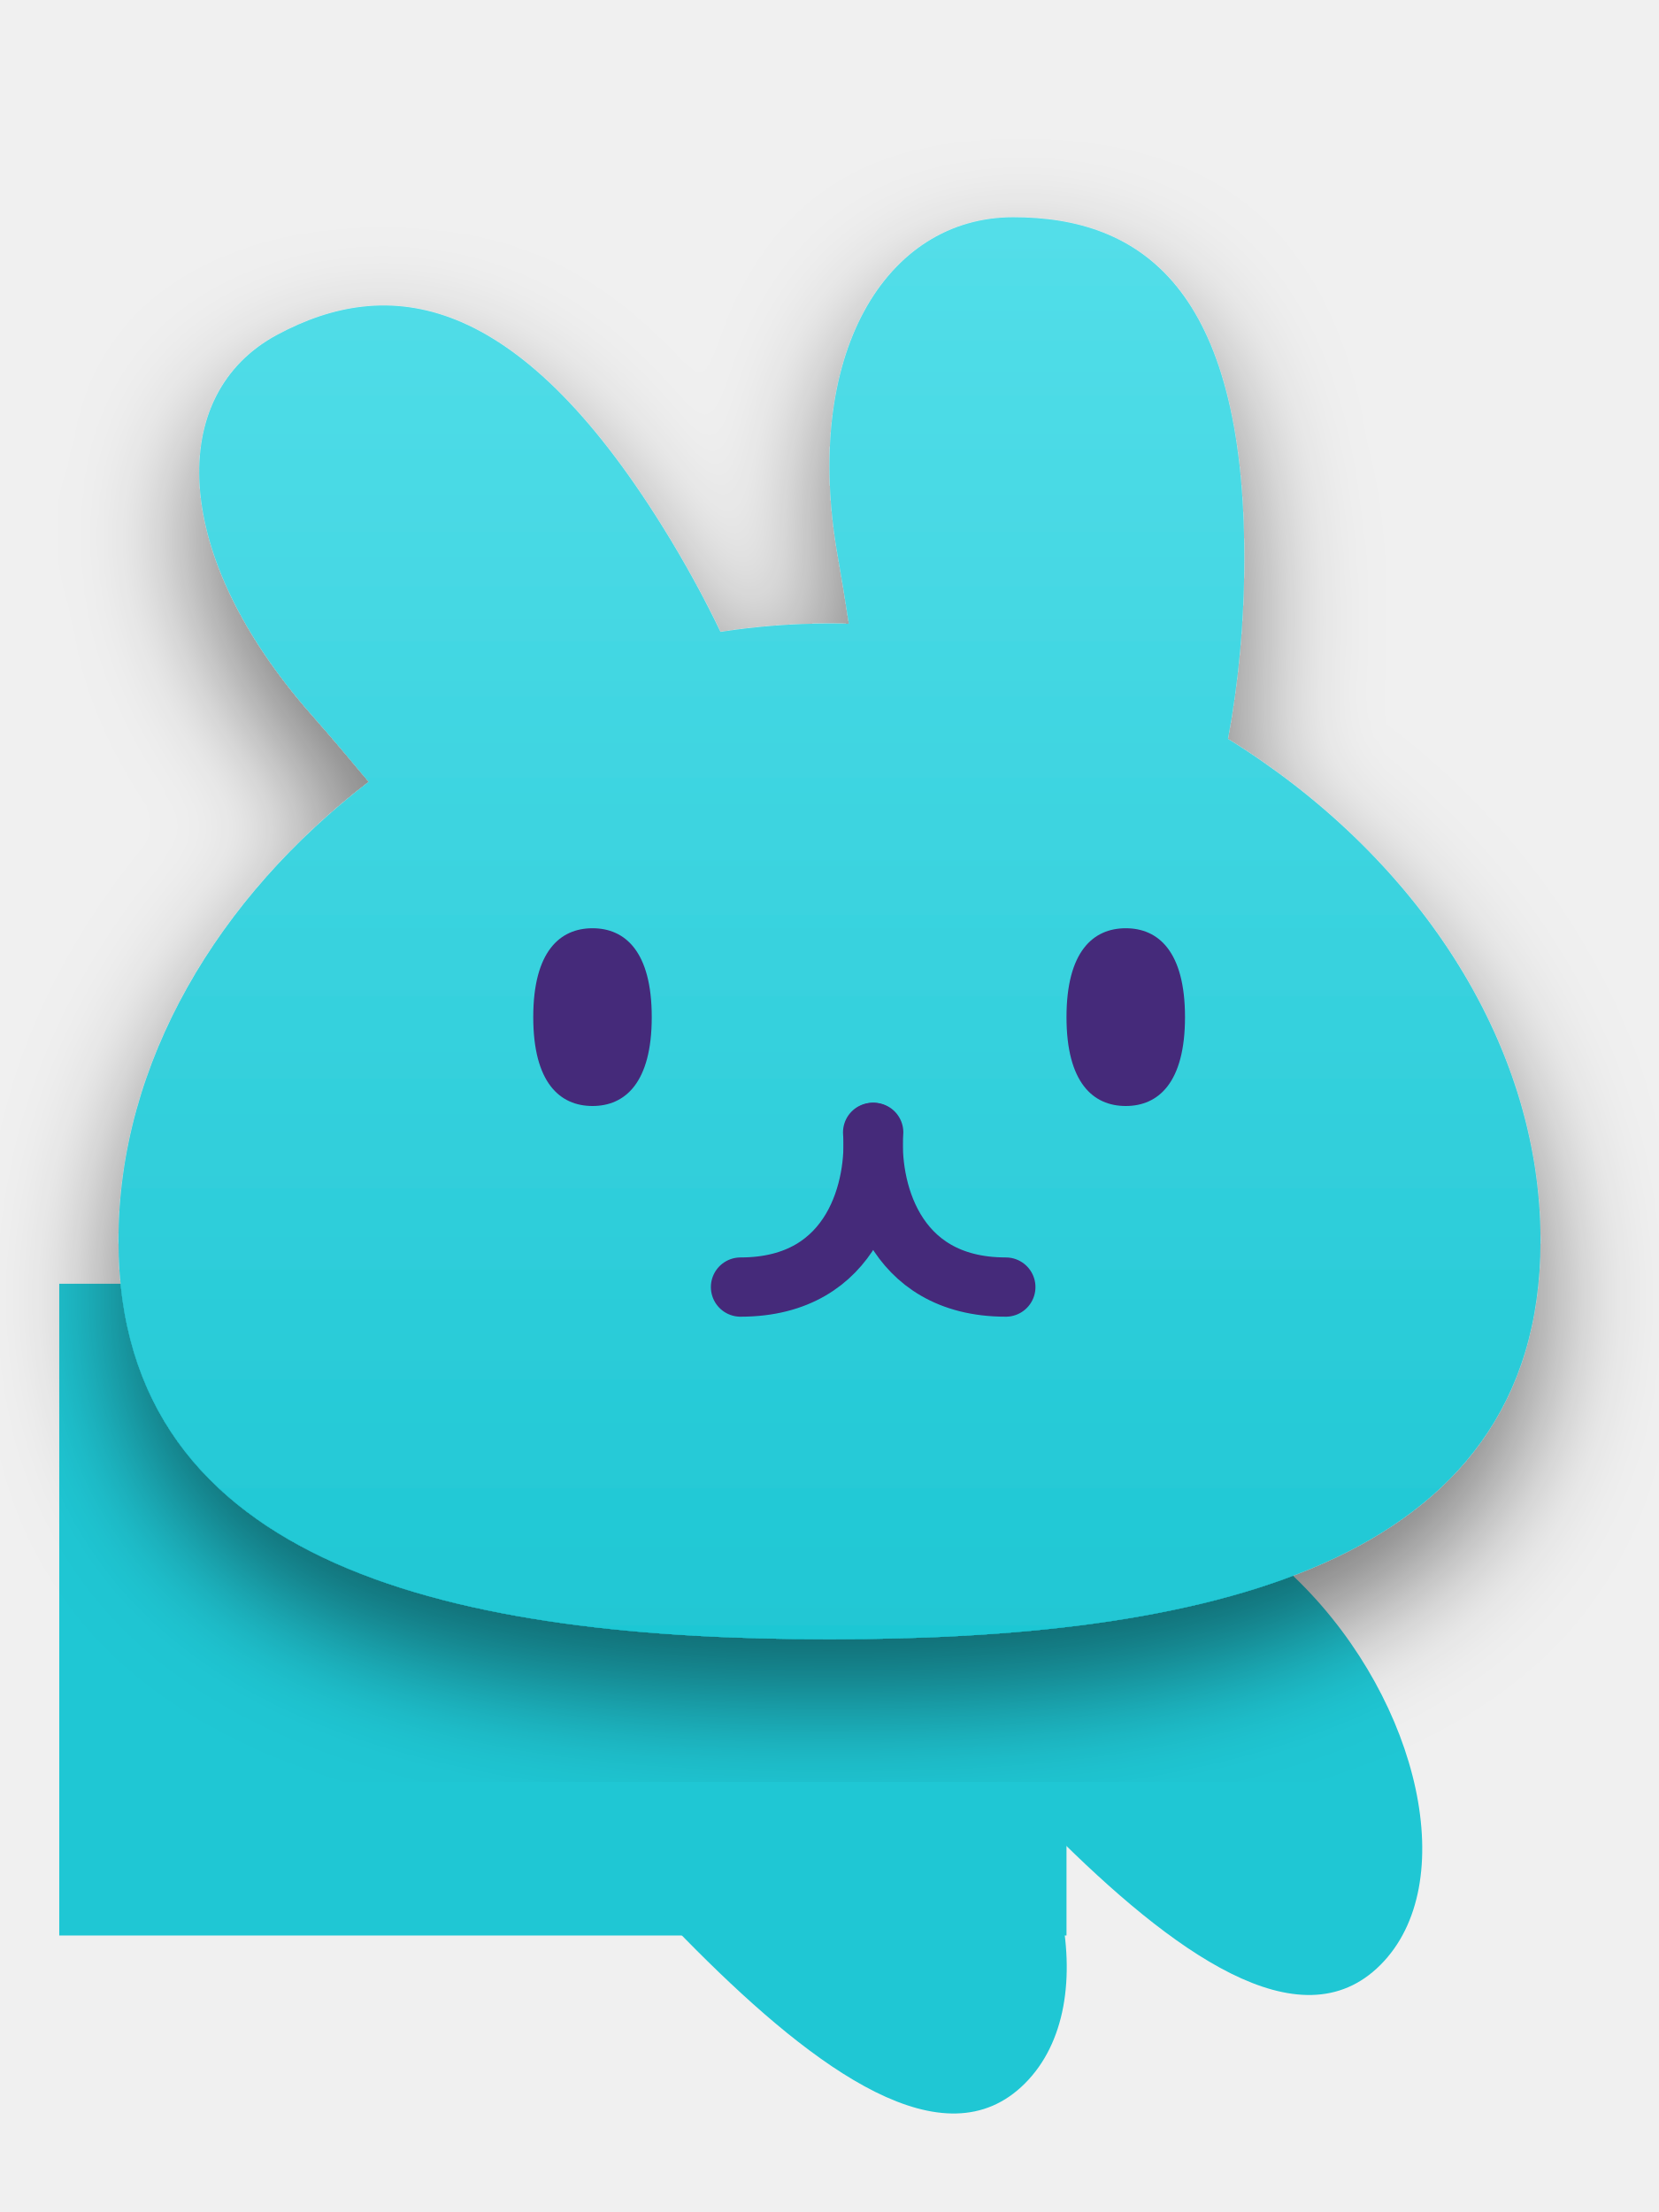
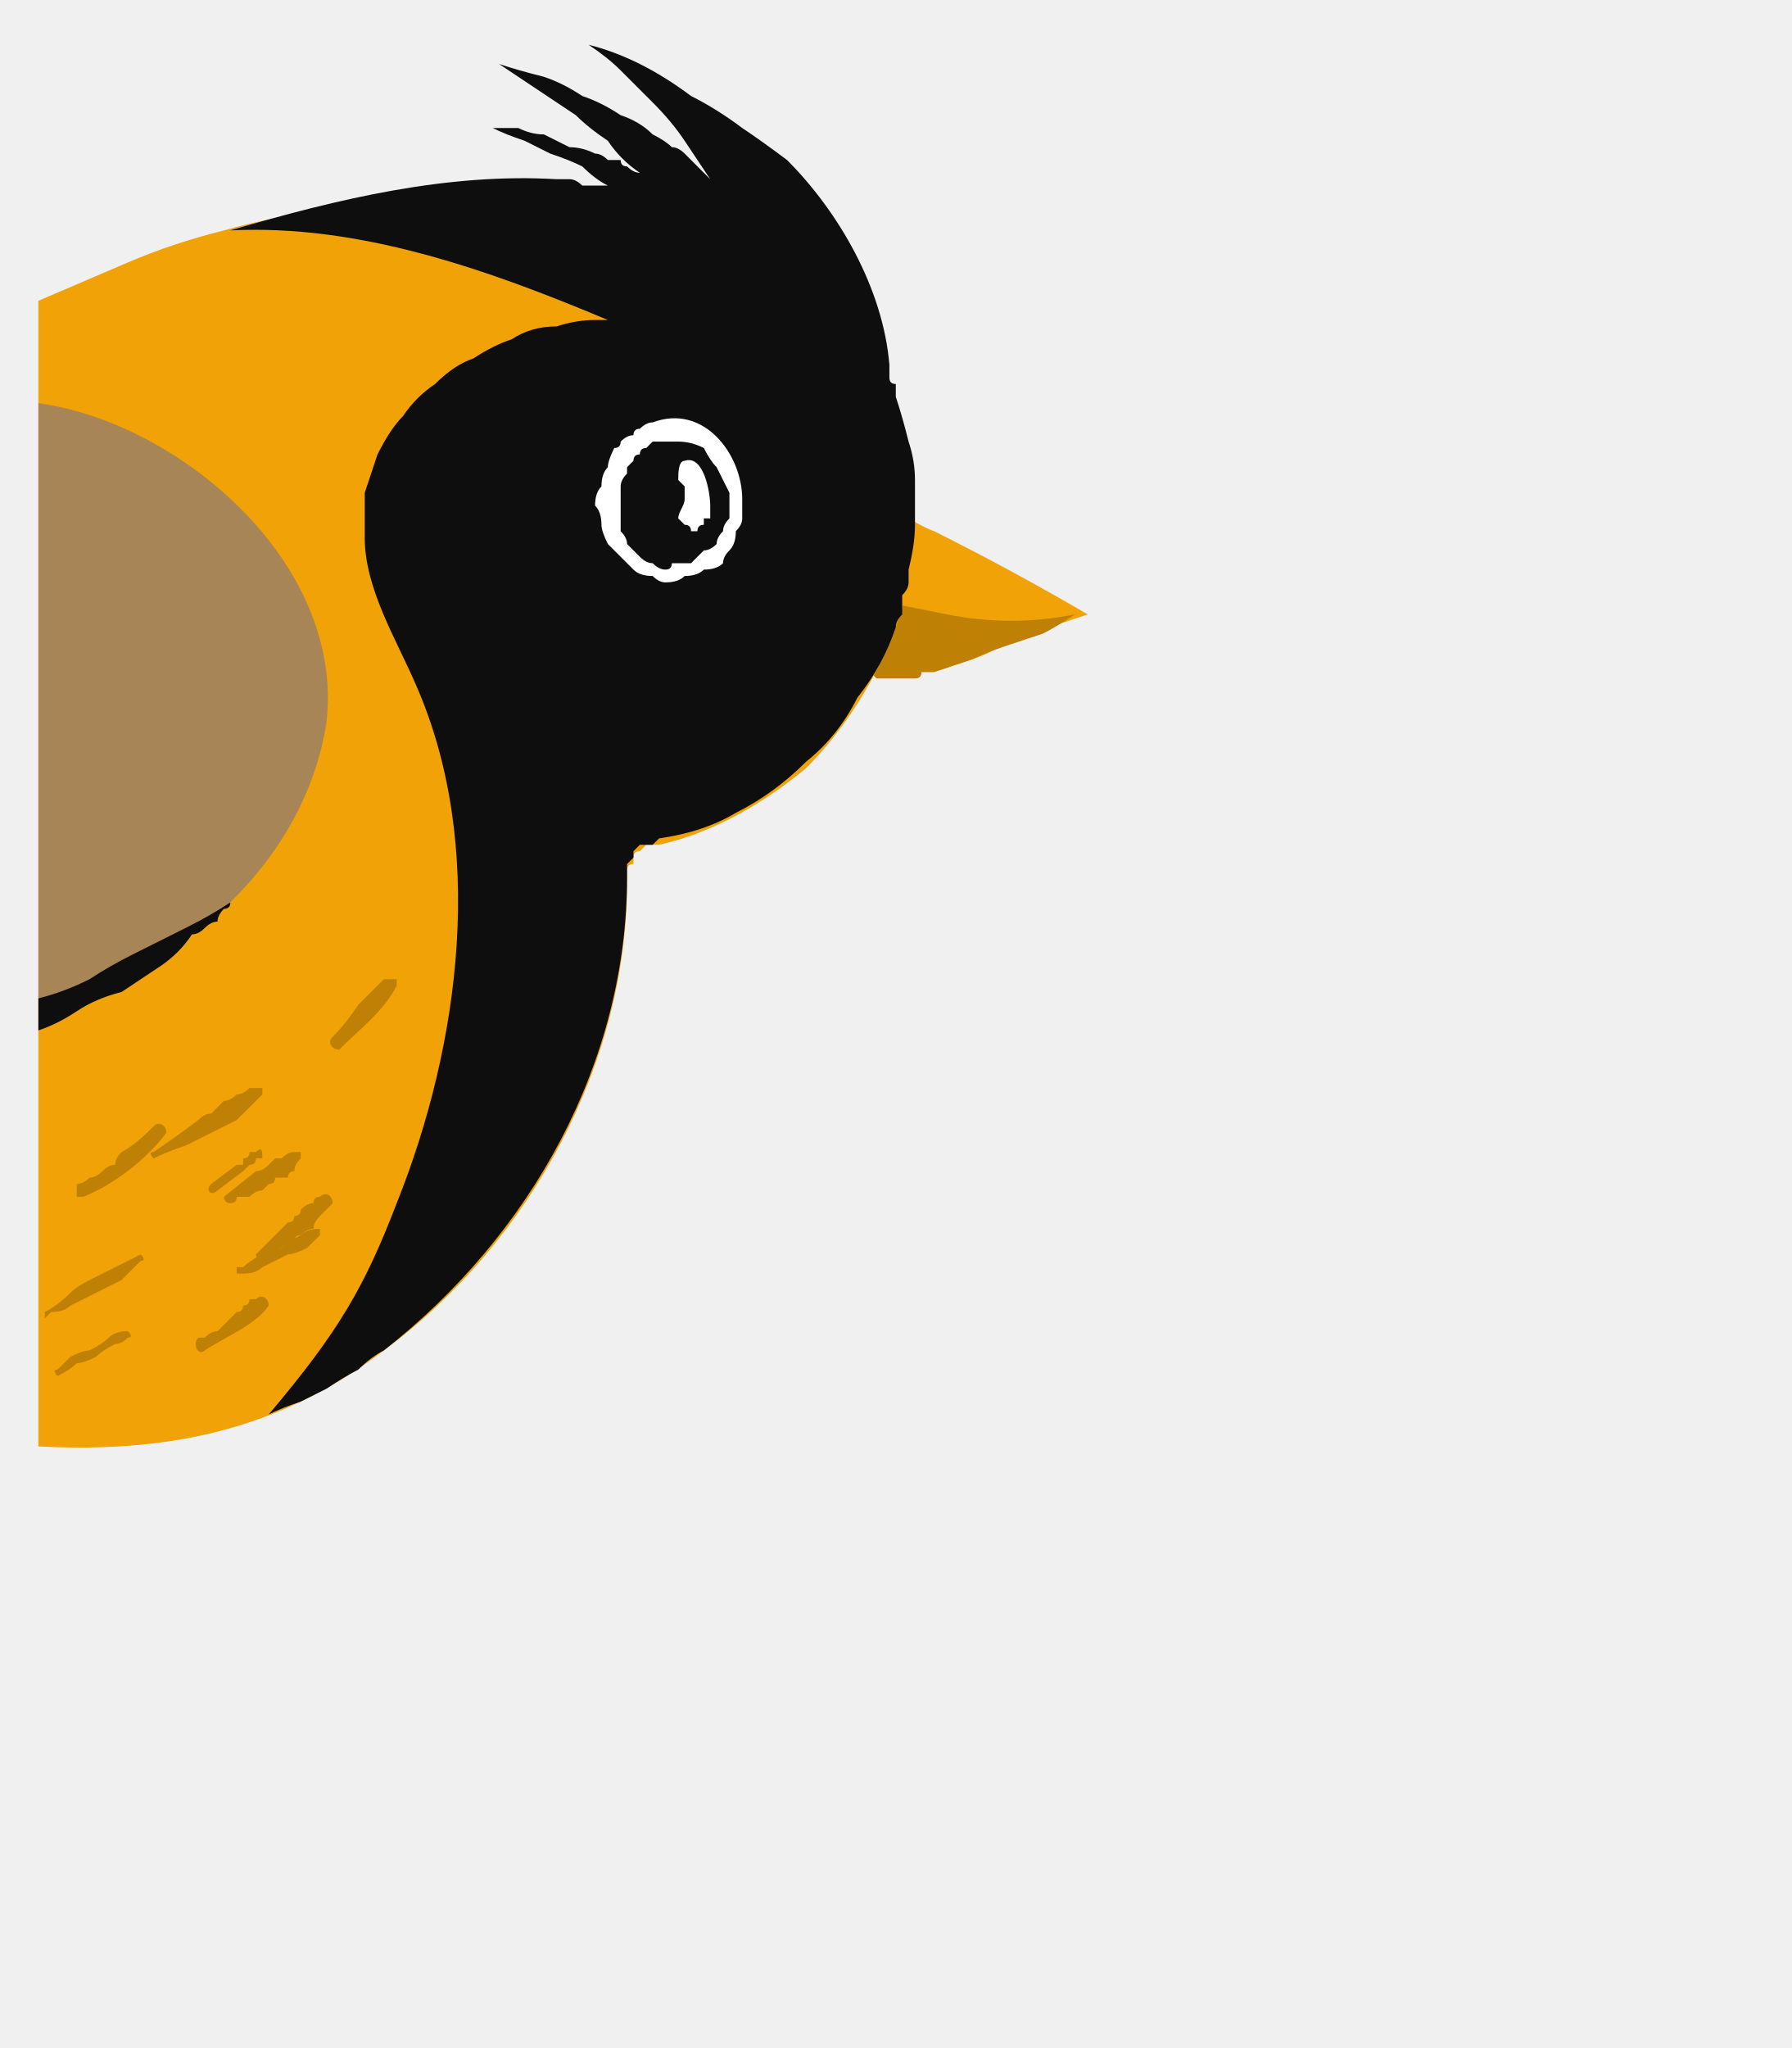
- <svg xmlns="http://www.w3.org/2000/svg" width="24" height="32" viewBox="0 0 28 32" fill="none">
-   <rect x="1" y="19" width="17" height="11" fill="#1FC7D4" />
-   <path d="M9.507 24.706C8.146 26.067 9.738 28.231 11.755 30.249C13.773 32.267 15.938 33.858 17.298 32.497C18.659 31.137 17.968 28.071 15.951 26.053C13.933 24.036 10.868 23.345 9.507 24.706Z" fill="#1FC7D4" />
-   <path d="M15.507 22.706C14.146 24.067 15.738 26.231 17.756 28.249C19.773 30.267 21.938 31.858 23.298 30.497C24.659 29.137 23.968 26.071 21.951 24.053C19.933 22.036 16.868 21.345 15.507 22.706Z" fill="#1FC7D4" />
-   <g filter="url(#filter0_d)">
-     <path fill-rule="evenodd" clip-rule="evenodd" d="M14.146 6.752C14.21 7.109 14.27 7.481 14.328 7.862C14.219 7.859 14.11 7.857 14 7.857C13.38 7.857 12.765 7.905 12.159 7.998C11.879 7.415 11.555 6.822 11.187 6.231C8.699 2.229 6.538 1.987 4.679 2.984C2.819 3.981 2.856 6.676 5.267 9.405C5.581 9.761 5.901 10.14 6.225 10.529C3.69 12.466 2 15.264 2 18.27C2 23.829 7.785 25 14 25C20.215 25 26 23.829 26 18.27C26 14.866 23.832 11.727 20.724 9.805C20.902 8.86 21 7.83 21 6.752C21 2.196 19.255 1 17.102 1C14.95 1 13.526 3.318 14.146 6.752Z" fill="url(#paint0_linear_bunnyhead_main)" />
-   </g>
-   <g transform="translate(2)">
-     <path d="M12.728 16.445C12.796 17.315 12.445 19.056 10.498 19.056" stroke="#452A7A" stroke-linecap="round" />
-     <path d="M12.746 16.445C12.678 17.315 13.03 19.056 14.976 19.056" stroke="#452A7A" stroke-linecap="round" />
-     <path d="M9 14.5C9 15.605 8.552 16 8 16C7.448 16 7 15.605 7 14.5C7 13.395 7.448 13 8 13C8.552 13 9 13.395 9 14.5Z" fill="#452A7A" />
-     <path d="M18 14.5C18 15.605 17.552 16 17 16C16.448 16 16 15.605 16 14.5C16 13.395 16.448 13 17 13C17.552 13 18 13.395 18 14.5Z" fill="#452A7A" />
-   </g>
-   <defs>
-     <filter id="filter0_d">
-       <feFlood flood-opacity="0" result="BackgroundImageFix" />
-       <feColorMatrix in="SourceAlpha" type="matrix" values="0 0 0 0 0 0 0 0 0 0 0 0 0 0 0 0 0 0 127 0" />
-       <feOffset dy="1" />
-       <feGaussianBlur stdDeviation="1" />
-       <feColorMatrix type="matrix" values="0 0 0 0 0 0 0 0 0 0 0 0 0 0 0 0 0 0 0.5 0" />
-       <feBlend mode="normal" in2="BackgroundImageFix" result="effect1_dropShadow" />
-       <feBlend mode="normal" in="SourceGraphic" in2="effect1_dropShadow" result="shape" />
-     </filter>
-     <linearGradient id="paint0_linear_bunnyhead_main" x1="14" y1="1" x2="14" y2="25" gradientUnits="userSpaceOnUse">
-       <stop stop-color="#53DEE9" />
-       <stop offset="1" stop-color="#1FC7D4" />
-     </linearGradient>
-   </defs>
+ <svg xmlns="http://www.w3.org/2000/svg" version="1.2" viewBox="0 0 28 32" width="28" height="32">
+   <style>.A{fill:#f0a206}.B{fill:#bf8006}.C{fill:#fff}.D{fill:#a78556}.E{fill:#0e0e0e}.F{fill:#29235c}</style>
+   <path class="A" d="m17 9.6q-0.3 0.1-0.6 0.2q-0.3 0.1-0.6 0.2q-0.3 0.2-0.6 0.3q-0.3 0.1-0.6 0.2q-0.1 0-0.2 0q0 0.1-0.1 0.1q-0.1 0-0.2 0q-0.1 0-0.2 0q-0.1 0-0.2 0q-0.1-0.1-0.1-0.1q-0.1-0.1-0.2-0.1q-0.1-0.1-0.1-0.2q-0.1-0.1-0.1-0.2q-0.1-0.1-0.1-0.2q-0.1-0.1-0.1-0.2q0 0 0-0.1q-0.1-0.2-0.1-0.3q0-0.1 0-0.2q0-0.1 0-0.2q0-0.1 0-0.2c0.1-0.3 0.3-0.7 0.6-0.7c0.3-0.1 0.8 0.3 1.1 0.4q1.2 0.6 2.4 1.3z" />
+   <path class="B" d="m13.3 10.2q-0.1-0.1-0.1-0.2q-0.1 0-0.1-0.1q-0.1-0.1-0.1-0.2q0-0.1 0-0.2q0-0.1-0.1-0.1q0-0.1 0-0.1q0-0.1 0-0.2q0 0 0-0.1q0.5 0.2 0.9 0.4q0.5 0.1 1 0.2q0.5 0.1 1 0.1q0.5 0 1-0.1q-0.3 0.2-0.5 0.3q-0.3 0.1-0.6 0.2q-0.3 0.1-0.5 0.2q-0.3 0.1-0.6 0.2q-0.1 0-0.2 0q0 0.1-0.1 0.1q-0.1 0-0.2 0q-0.1 0-0.2 0q-0.1 0-0.2 0q-0.1-0.1-0.1-0.1q-0.1-0.1-0.2-0.1q-0.1-0.1-0.1-0.2z" />
+   <path class="A" d="m13.1 4.9c0.5 0.7 0.9 1.5 1.1 2.4c0.1 0.8 0.1 1.7-0.2 2.5c-0.3 0.8-0.8 1.6-1.4 2.2c-0.6 0.5-1.4 1-2.3 1.2q0 0-0.1 0q0 0-0.1 0q-0.1 0.1-0.1 0.1q-0.1 0-0.1 0.1q0 0 0 0.1q-0.1 0-0.1 0.1q0 0 0 0.1q0 0 0 0.1c0 2.8-1.5 5.6-3.8 7.3c-1.7 1.3-3.5 1.6-5.4 1.5v-17.9q0.7-0.3 1.4-0.6q0.7-0.3 1.5-0.5q0.7-0.2 1.5-0.3q0.8-0.2 1.5-0.2c2.4-0.2 5-0.2 6.6 1.8z" />
+   <circle class="C" cx="10.3" cy="8" r="1.6" />
+   <path class="D" d="m5.1 11.3c-0.2 1.3-1 2.5-2.1 3.3q-0.2 0.3-0.5 0.5q-0.3 0.2-0.6 0.3q-0.4 0.2-0.7 0.4q-0.3 0.1-0.6 0.3v-9.8c2.2 0.3 4.8 2.5 4.5 5z" />
+   <path class="E" d="m1.4 15.3q0.3-0.2 0.7-0.4q0.4-0.2 0.8-0.4q0.4-0.2 0.7-0.4q0 0.1-0.1 0.1q-0.1 0.1-0.1 0.2q-0.1 0-0.2 0.1q-0.1 0.1-0.2 0.1q-0.2 0.3-0.5 0.5q-0.3 0.2-0.6 0.4q-0.4 0.1-0.7 0.3q-0.3 0.2-0.6 0.3v-0.5q0.4-0.1 0.8-0.3z" />
+   <path fill-rule="evenodd" class="E" d="m11.3 8.3q-0.1 0.1-0.1 0.2q-0.1 0.1-0.2 0.1q-0.1 0.1-0.2 0.2q-0.1 0-0.1 0q0 0-0.1 0q0 0-0.1 0q0 0.1-0.1 0.1q-0.1 0-0.2-0.1q-0.1 0-0.2-0.1q-0.1-0.1-0.2-0.2q0-0.1-0.1-0.2q0-0.1 0-0.2q0-0.1 0-0.3q0-0.1 0-0.2q0-0.1 0.1-0.2q0-0.1 0-0.1q0.1-0.1 0.1-0.1q0-0.1 0.1-0.1q0-0.1 0.1-0.1q0 0 0.1-0.1q0.1 0 0.1 0q0.1 0 0.2 0q0.1 0 0.1 0q0.2 0 0.4 0.1q0.1 0.2 0.2 0.3q0.1 0.2 0.2 0.4q0 0.2 0 0.4q-0.1 0.1-0.1 0.2zm-0.3-0.1q0 0 0-0.1q0.1 0 0.1 0q0-0.1 0-0.1q0-0.1 0-0.1c0-0.2-0.1-0.8-0.4-0.7c-0.1 0-0.1 0.2-0.1 0.3q0 0 0 0q0.1 0.1 0.1 0.1q0 0 0 0.1q0 0 0 0.1c0 0.1-0.1 0.2-0.1 0.3l0.1 0.1q0 0 0 0q0.1 0 0.1 0.1q0.1 0 0.1 0q0-0.1 0.1-0.1z" />
+   <path class="B" d="m4 19.6q0.2-0.2 0.5-0.5q0.1 0 0.1-0.1q0.1 0 0.1-0.1q0.1-0.1 0.2-0.1q0-0.1 0.1-0.1c0.1-0.1 0.2 0 0.2 0.1q-0.1 0.1-0.1 0.1q-0.1 0.1-0.1 0.1q-0.1 0.1-0.1 0.2q-0.1 0-0.2 0.1q-0.1 0-0.1 0.1q-0.1 0-0.2 0.1q-0.1 0-0.2 0.1q0 0-0.1 0.1c-0.1 0-0.1-0.1-0.1-0.1z" />
+   <path class="B" d="m3.8 19.9q0 0 0 0q0 0 0 0q0 0 0 0q0 0-0.1 0q0 0 0-0.1q0.1 0 0.1 0q0 0 0 0q0.1-0.1 0.3-0.2q0.1-0.1 0.3-0.1q0.1-0.1 0.3-0.2q0.1-0.1 0.3-0.1q0 0 0 0q0 0 0 0q0 0 0 0q0 0 0 0q0.1 0 0.1 0q0 0 0 0q0 0-0.1 0q0 0.1 0 0.1q-0.1 0.1-0.2 0.2q-0.2 0.1-0.3 0.1q-0.2 0.1-0.4 0.2q-0.1 0.1-0.3 0.1q0 0 0 0z" />
+   <path class="B" d="m3.2 21.1c-0.1 0.1-0.2-0.1-0.1-0.2q0.1 0 0.1 0q0.1-0.1 0.2-0.1q0 0 0.1-0.1q0 0 0.1-0.1q0 0 0.1-0.1q0.1 0 0.1-0.1q0.1 0 0.1-0.1q0.1 0 0.1 0c0.1-0.1 0.2 0 0.2 0.1c-0.2 0.3-0.7 0.5-1 0.7z" />
+   <path class="B" d="m2.4 18.1c0 0-0.1-0.1 0-0.1q0.3-0.2 0.7-0.5q0.1-0.1 0.2-0.1q0.1-0.1 0.2-0.2q0.1 0 0.2-0.1q0.1 0 0.2-0.1q0.1 0 0.1 0q0 0 0 0q0 0 0 0q0.1 0 0.1 0q0 0 0 0q0 0.1 0 0.1q0 0 0 0q0 0 0 0q-0.2 0.2-0.4 0.4q-0.2 0.1-0.4 0.2q-0.2 0.1-0.4 0.2q-0.3 0.1-0.5 0.2z" />
+   <path class="B" d="m3.6 18.8c-0.1 0-0.1-0.1-0.1-0.1l0.5-0.4q0.1 0 0.2-0.1q0 0 0.1-0.1q0.1 0 0.1 0q0.1-0.1 0.2-0.1q0 0 0 0q0.1 0 0.1 0q0 0.1 0 0.1q0 0 0 0q-0.1 0.1-0.1 0.2q-0.1 0-0.1 0.1q-0.1 0-0.2 0q0 0.1-0.1 0.1q-0.1 0.1-0.1 0.1q-0.1 0-0.2 0.1q-0.1 0-0.2 0q0 0.1-0.1 0.1z" />
+   <path class="B" d="m5.3 16.4c-0.1 0-0.2-0.1-0.1-0.2q0.2-0.2 0.4-0.5q0 0 0.1-0.1q0 0 0.1-0.1q0 0 0.1-0.1q0 0 0.1-0.1q0 0 0.1 0q0 0 0.1 0q0 0 0 0.1q0 0 0 0c-0.2 0.4-0.6 0.7-0.9 1z" />
+   <path class="B" d="m2.2 19.7q-0.1 0.1-0.3 0.3q-0.2 0.1-0.4 0.2q-0.2 0.1-0.4 0.2q-0.1 0.1-0.3 0.1q-0.1 0.1-0.1 0.1q0-0.1 0-0.1q0 0 0 0q0 0 0 0q0.2-0.1 0.4-0.3q0.1-0.1 0.3-0.2q0.2-0.1 0.4-0.2q0.2-0.1 0.4-0.2c0 0 0.1 0.1 0 0.1z" />
+   <path class="B" d="m2 20.9q-0.1 0.1-0.2 0.1q-0.2 0.1-0.3 0.2q-0.2 0.1-0.3 0.1q-0.1 0.1-0.3 0.2c0 0-0.1-0.1 0-0.1q0.1-0.1 0.2-0.2q0.2-0.1 0.3-0.1q0.2-0.1 0.3-0.2q0.1-0.1 0.3-0.1c0 0 0.1 0.1 0 0.1z" />
+   <path class="B" d="m3.4 18.6c-0.1 0.1-0.2 0-0.1-0.1l0.4-0.3q0 0 0.1 0q0-0.1 0-0.1q0.1 0 0.1-0.1q0.1 0 0.1 0c0.1-0.1 0.1 0 0.1 0.1q0 0-0.1 0q0 0.1-0.1 0.1q0 0-0.1 0.1q0 0 0 0l-0.4 0.3z" />
+   <path class="B" d="m1.3 18.7q0 0 0 0q0 0 0 0q0 0-0.1 0q0-0.1 0-0.1q0 0 0 0q0 0 0 0q0 0 0-0.1q0 0 0 0q0.1 0 0.2-0.1q0.1 0 0.2-0.1q0.1-0.1 0.2-0.1q0-0.1 0.1-0.2c0.2-0.1 0.4-0.3 0.5-0.4c0.1-0.1 0.2 0 0.2 0.1c-0.3 0.4-0.8 0.8-1.3 1z" />
+   <path class="F" d="m7.3 10.4q0.1 0.1 0.1 0.2q0.1 0.1 0.2 0.2q0 0.1 0.1 0.2c0.2 0.2 0.5 0.4 0.7 0.6c0.3 0.5 0.5 0.9 1 1.3q-0.2-0.1-0.5-0.2q-0.2-0.1-0.5-0.2q-0.2-0.1-0.4-0.3q-0.2-0.2-0.4-0.4q-0.1-0.2-0.3-0.4q-0.1-0.2-0.2-0.5q-0.2-0.2-0.2-0.5q-0.1-0.2-0.2-0.5q-0.1-0.2-0.1-0.4q0-0.2 0-0.4q0-0.3 0-0.5q0-0.2 0.1-0.4q0 0.1 0 0.3q0 0.1 0 0.3q0 0.1 0 0.2q0 0.2 0.1 0.3q0 0.1 0 0.2q0.1 0.1 0.1 0.3q0.1 0.1 0.1 0.2q0.1 0.1 0.2 0.2q0 0.1 0.1 0.2z" />
+   <path fill-rule="evenodd" class="E" d="m10.2 13.2q0 0-0.1 0q-0.1 0-0.1 0q-0.1 0.1-0.1 0.1q0 0.1 0 0.1q-0.1 0.1-0.1 0.1q0 0.1 0 0.1q0 0.1 0 0.1c0 2.9-1.5 5.6-3.8 7.4q-0.2 0.1-0.4 0.3q-0.2 0.1-0.5 0.3q-0.2 0.1-0.4 0.2q-0.3 0.1-0.5 0.2c1.1-1.3 1.5-2 2-3.3c1-2.5 1.4-5.6 0.3-8.1c-0.3-0.7-0.8-1.5-0.8-2.3q0-0.3 0-0.7q0.1-0.3 0.2-0.6q0.2-0.4 0.4-0.6q0.2-0.3 0.5-0.5q0.3-0.3 0.6-0.4q0.3-0.2 0.6-0.3q0.3-0.2 0.7-0.2q0.3-0.1 0.6-0.1h0.2c-1.9-0.8-3.9-1.5-5.9-1.4c1.7-0.5 3.4-0.9 5.1-0.8q0.1 0 0.2 0q0.1 0 0.2 0.1q0.1 0 0.2 0q0.1 0 0.2 0q-0.2-0.1-0.4-0.3q-0.2-0.1-0.5-0.2q-0.2-0.1-0.4-0.2q-0.3-0.1-0.5-0.2q0.2 0 0.4 0q0.2 0.1 0.4 0.1q0.2 0.1 0.4 0.2q0.2 0 0.4 0.1q0.1 0 0.2 0.1q0.1 0 0.2 0q0 0.1 0.1 0.1q0.1 0.1 0.2 0.1q-0.3-0.2-0.5-0.5q-0.3-0.2-0.5-0.4q-0.3-0.2-0.6-0.4q-0.3-0.2-0.6-0.4q0.3 0.1 0.7 0.2q0.3 0.1 0.6 0.3q0.3 0.1 0.6 0.3q0.3 0.1 0.5 0.3q0.2 0.1 0.3 0.2q0.1 0 0.2 0.1q0.1 0.1 0.2 0.2q0.1 0.1 0.2 0.2q-0.2-0.3-0.4-0.6q-0.2-0.3-0.5-0.6q-0.2-0.2-0.5-0.5q-0.2-0.2-0.5-0.4q0.4 0.1 0.8 0.3q0.4 0.2 0.8 0.5q0.4 0.2 0.8 0.5q0.3 0.2 0.7 0.5c0.8 0.8 1.5 2 1.6 3.2q0 0 0 0q0 0.1 0 0.1q0 0 0 0.1q0 0 0 0q0 0.1 0.1 0.1q0 0 0 0.1q0 0 0 0q0 0.1 0 0.1q0.1 0.3 0.2 0.7q0.1 0.3 0.1 0.6q0 0.4 0 0.7q0 0.3-0.1 0.7v-0.1q0 0.2 0 0.3q0 0.1-0.1 0.2q0 0.1 0 0.3q-0.1 0.1-0.1 0.2q-0.2 0.6-0.6 1.1q-0.3 0.6-0.8 1q-0.5 0.5-1.1 0.8q-0.5 0.3-1.2 0.4q0 0-0.1 0.1zm1.2-4.6q0.1-0.1 0.1-0.3q0.1-0.1 0.1-0.2q0-0.1 0-0.3c0-0.7-0.6-1.5-1.4-1.2q-0.1 0-0.2 0.1q-0.1 0-0.1 0.1q-0.1 0-0.2 0.1q0 0.1-0.1 0.1q-0.1 0.2-0.1 0.3q-0.1 0.1-0.1 0.3q-0.1 0.1-0.1 0.3q0.1 0.1 0.1 0.3q0 0.1 0.1 0.3q0.1 0.1 0.2 0.2q0.1 0.1 0.2 0.2q0.1 0.1 0.3 0.1q0.1 0.1 0.2 0.1q0.2 0 0.3-0.1q0.2 0 0.3-0.1q0.2 0 0.3-0.1q0-0.1 0.1-0.2z" />
</svg>
